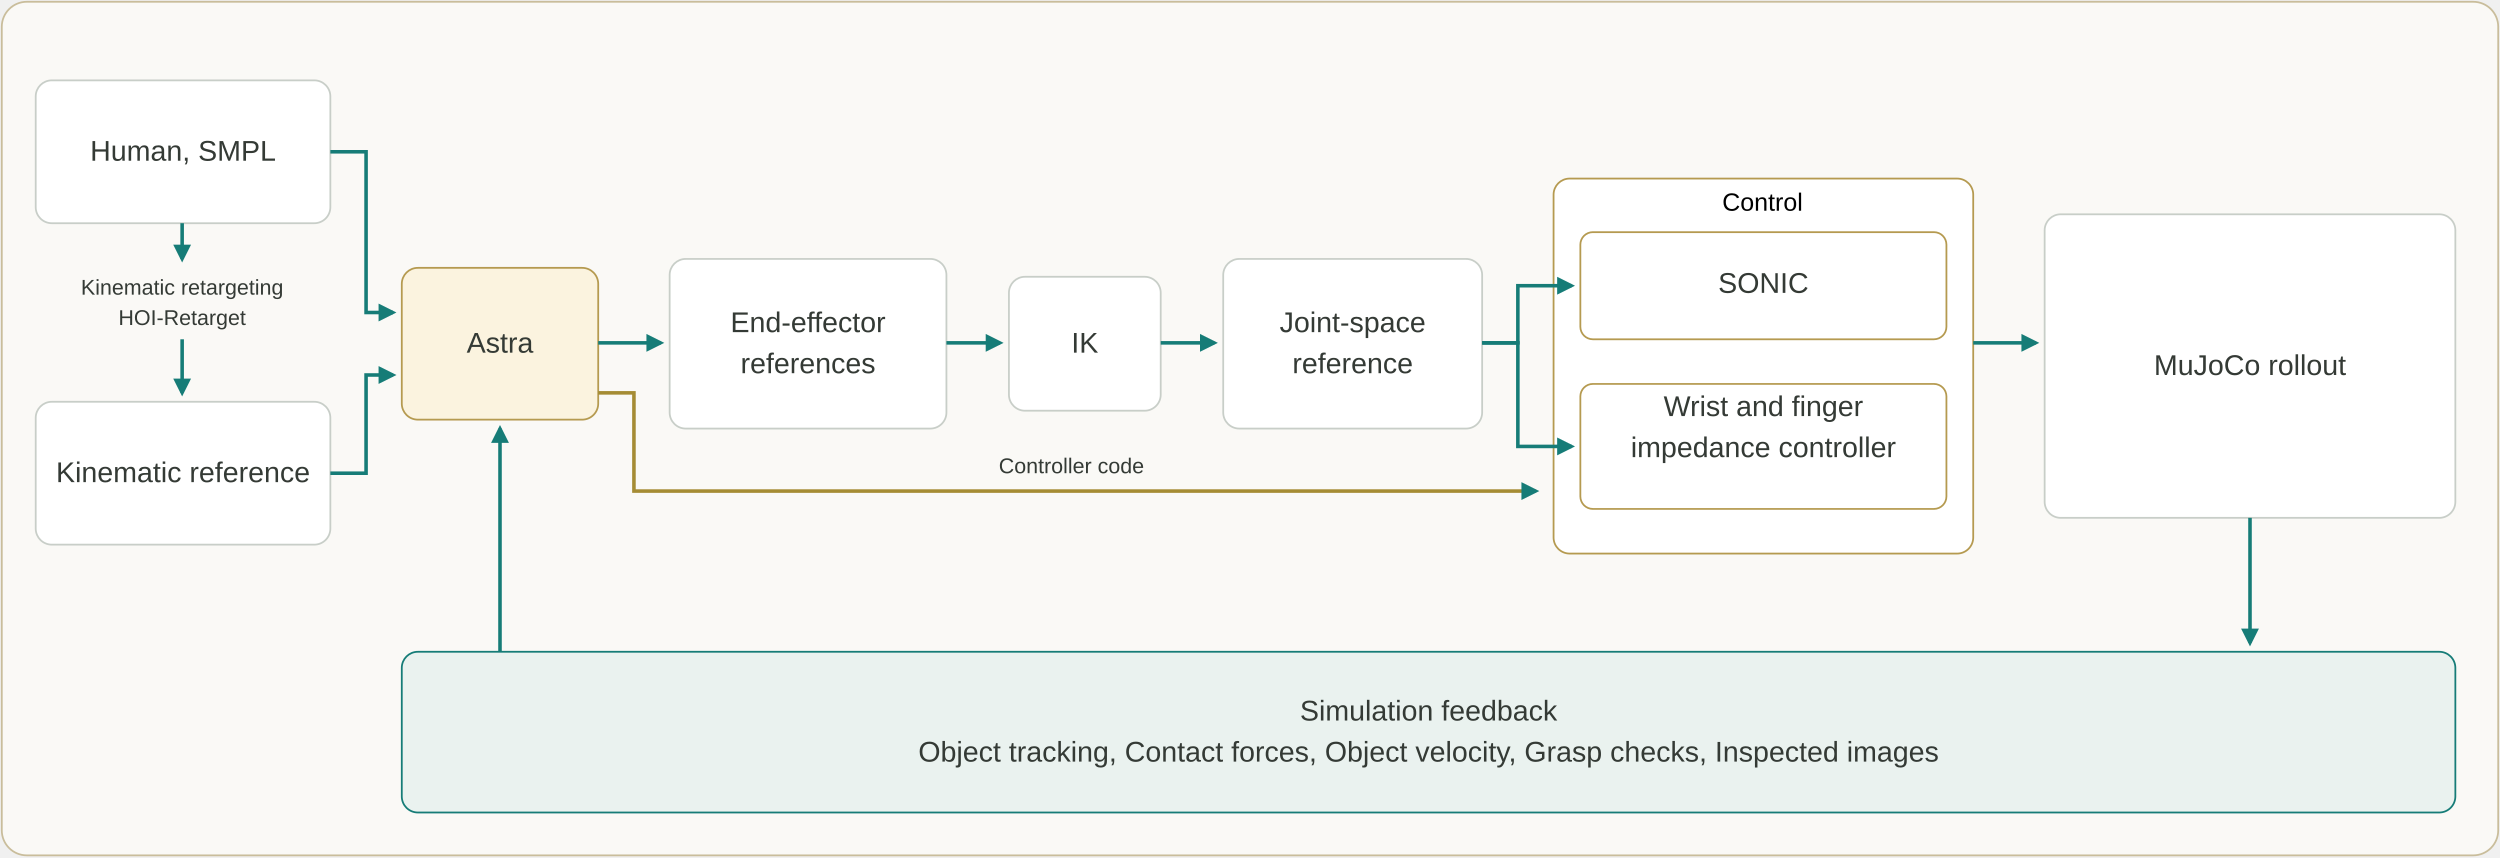
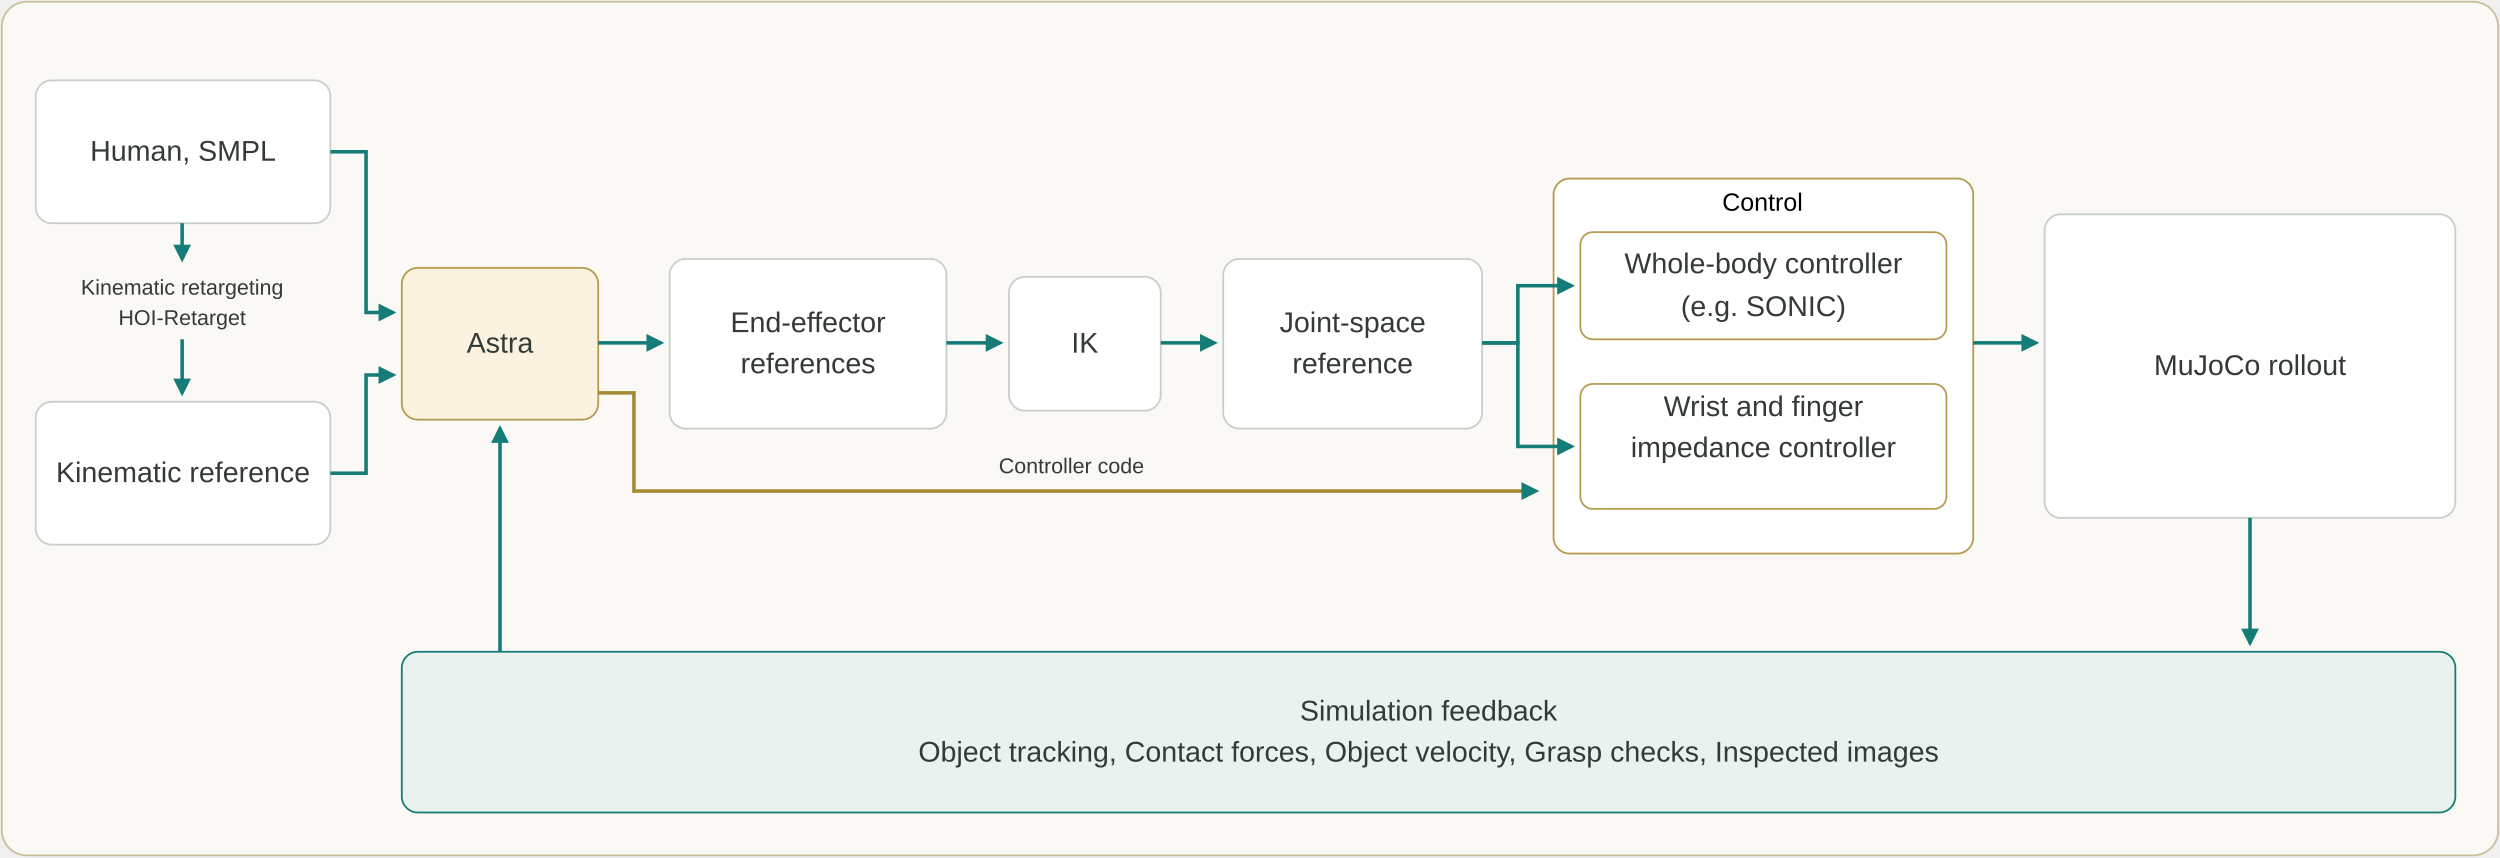
<svg xmlns="http://www.w3.org/2000/svg" width="1400" height="480" viewBox="0 0 1400 480" role="img" aria-labelledby="title desc">
  <defs>
    <marker id="arrow" viewBox="0 0 10 10" refX="8" refY="5" markerWidth="5" markerHeight="5" orient="auto">
      <path d="M0 0L10 5L0 10Z" fill="#167c77" />
    </marker>
  </defs>
  <rect x="1" y="1" width="1398" height="478" rx="14" fill="#faf9f6" stroke="#c9bd9b" />
  <rect x="20" y="45" width="165" height="80" rx="9" fill="#fff" stroke="#c8cec8" />
  <text x="102.5" y="90.0" text-anchor="middle" font-family="Arial,sans-serif" font-size="16" fill="#343a35">Human, SMPL</text>
  <rect x="20" y="225" width="165" height="80" rx="9" fill="#fff" stroke="#c8cec8" />
  <text x="102.5" y="270.0" text-anchor="middle" font-family="Arial,sans-serif" font-size="16" fill="#343a35">Kinematic reference</text>
  <path d="M102 125V145" fill="none" stroke="#167c77" stroke-width="2" marker-end="url(#arrow)" />
  <path d="M102 190V220" fill="none" stroke="#167c77" stroke-width="2" marker-end="url(#arrow)" />
  <text x="102" y="165" text-anchor="middle" font-family="Arial,sans-serif" font-size="12" fill="#343a35">Kinematic retargeting</text>
  <text x="102" y="182" text-anchor="middle" font-family="Arial,sans-serif" font-size="12" fill="#343a35">HOI-Retarget</text>
  <rect x="225" y="150" width="110" height="85" rx="9" fill="#fbf3df" stroke="#b59a50" />
  <text x="280.0" y="197.5" text-anchor="middle" font-family="Arial,sans-serif" font-size="16" fill="#343a35">Astra</text>
  <rect x="375" y="145" width="155" height="95" rx="9" fill="#fff" stroke="#c8cec8" />
  <text x="452.5" y="186.0" text-anchor="middle" font-family="Arial,sans-serif" font-size="16" fill="#343a35">End-effector</text>
  <text x="452.5" y="209.0" text-anchor="middle" font-family="Arial,sans-serif" font-size="16" fill="#343a35">references</text>
  <rect x="565" y="155" width="85" height="75" rx="9" fill="#fff" stroke="#c8cec8" />
  <text x="607.5" y="197.5" text-anchor="middle" font-family="Arial,sans-serif" font-size="16" fill="#343a35">IK</text>
  <rect x="685" y="145" width="145" height="95" rx="9" fill="#fff" stroke="#c8cec8" />
  <text x="757.5" y="186.0" text-anchor="middle" font-family="Arial,sans-serif" font-size="16" fill="#343a35">Joint-space</text>
  <text x="757.5" y="209.0" text-anchor="middle" font-family="Arial,sans-serif" font-size="16" fill="#343a35">reference</text>
  <rect x="870" y="100" width="235" height="210" rx="9" fill="#fff" stroke="#b59a50" />
  <rect x="885" y="130" width="205" height="60" rx="7" fill="#fff" stroke="#b59a50" />
  <rect x="885" y="215" width="205" height="70" rx="7" fill="#fff" stroke="#b59a50" />
  <text x="987" y="118" text-anchor="middle" font-family="Arial" font-size="14">Control</text>
-   <text x="987.5" y="164.0" text-anchor="middle" font-family="Arial,sans-serif" font-size="16" fill="#343a35">SONIC</text>
-   <text x="987.5" y="187.0" text-anchor="middle" font-family="Arial,sans-serif" font-size="16" fill="#343a35" />
+   <text x="987.5" y="153.0" text-anchor="middle" font-family="Arial,sans-serif" font-size="16" fill="#343a35">Whole-body controller</text>
+   <text x="987.5" y="177.0" text-anchor="middle" font-family="Arial,sans-serif" font-size="16" fill="#343a35">(e.g. SONIC)</text>
  <text x="987.5" y="210.0" text-anchor="middle" font-family="Arial,sans-serif" font-size="16" fill="#343a35" />
  <text x="987.5" y="233.0" text-anchor="middle" font-family="Arial,sans-serif" font-size="16" fill="#343a35">Wrist and finger</text>
  <text x="987.5" y="256.0" text-anchor="middle" font-family="Arial,sans-serif" font-size="16" fill="#343a35">impedance controller</text>
  <rect x="1145" y="120" width="230" height="170" rx="9" fill="#fff" stroke="#c8cec8" />
  <text x="1260.0" y="210.0" text-anchor="middle" font-family="Arial,sans-serif" font-size="16" fill="#343a35">MuJoCo rollout</text>
  <path d="M185 85H205V175H220" fill="none" stroke="#167c77" stroke-width="2" marker-end="url(#arrow)" />
  <path d="M185 265H205V210H220" fill="none" stroke="#167c77" stroke-width="2" marker-end="url(#arrow)" />
  <path d="M335 192H370" fill="none" stroke="#167c77" stroke-width="2" marker-end="url(#arrow)" />
  <path d="M530 192H560" fill="none" stroke="#167c77" stroke-width="2" marker-end="url(#arrow)" />
  <path d="M650 192H680" fill="none" stroke="#167c77" stroke-width="2" marker-end="url(#arrow)" />
  <path d="M830 192H850V160H880" fill="none" stroke="#167c77" stroke-width="2" marker-end="url(#arrow)" />
  <path d="M830 192H850V250H880" fill="none" stroke="#167c77" stroke-width="2" marker-end="url(#arrow)" />
  <path d="M1105 192H1140" fill="none" stroke="#167c77" stroke-width="2" marker-end="url(#arrow)" />
  <path d="M335 220H355V275H860" fill="none" stroke="#a58c34" stroke-width="2" marker-end="url(#arrow)" />
  <text x="600" y="265" text-anchor="middle" font-family="Arial,sans-serif" font-size="12" fill="#343a35">Controller code</text>
  <rect x="225" y="365" width="1150" height="90" rx="9" fill="#eaf2ef" stroke="#167c77" />
  <text x="800.0" y="403.5" text-anchor="middle" font-family="Arial,sans-serif" font-size="16" fill="#343a35">Simulation feedback</text>
  <text x="800.0" y="426.5" text-anchor="middle" font-family="Arial,sans-serif" font-size="16" fill="#343a35">Object tracking, Contact forces, Object velocity, Grasp checks, Inspected images</text>
  <path d="M1260 290V360" fill="none" stroke="#167c77" stroke-width="2" marker-end="url(#arrow)" />
  <path d="M280 365V240" fill="none" stroke="#167c77" stroke-width="2" marker-end="url(#arrow)" />
</svg>
